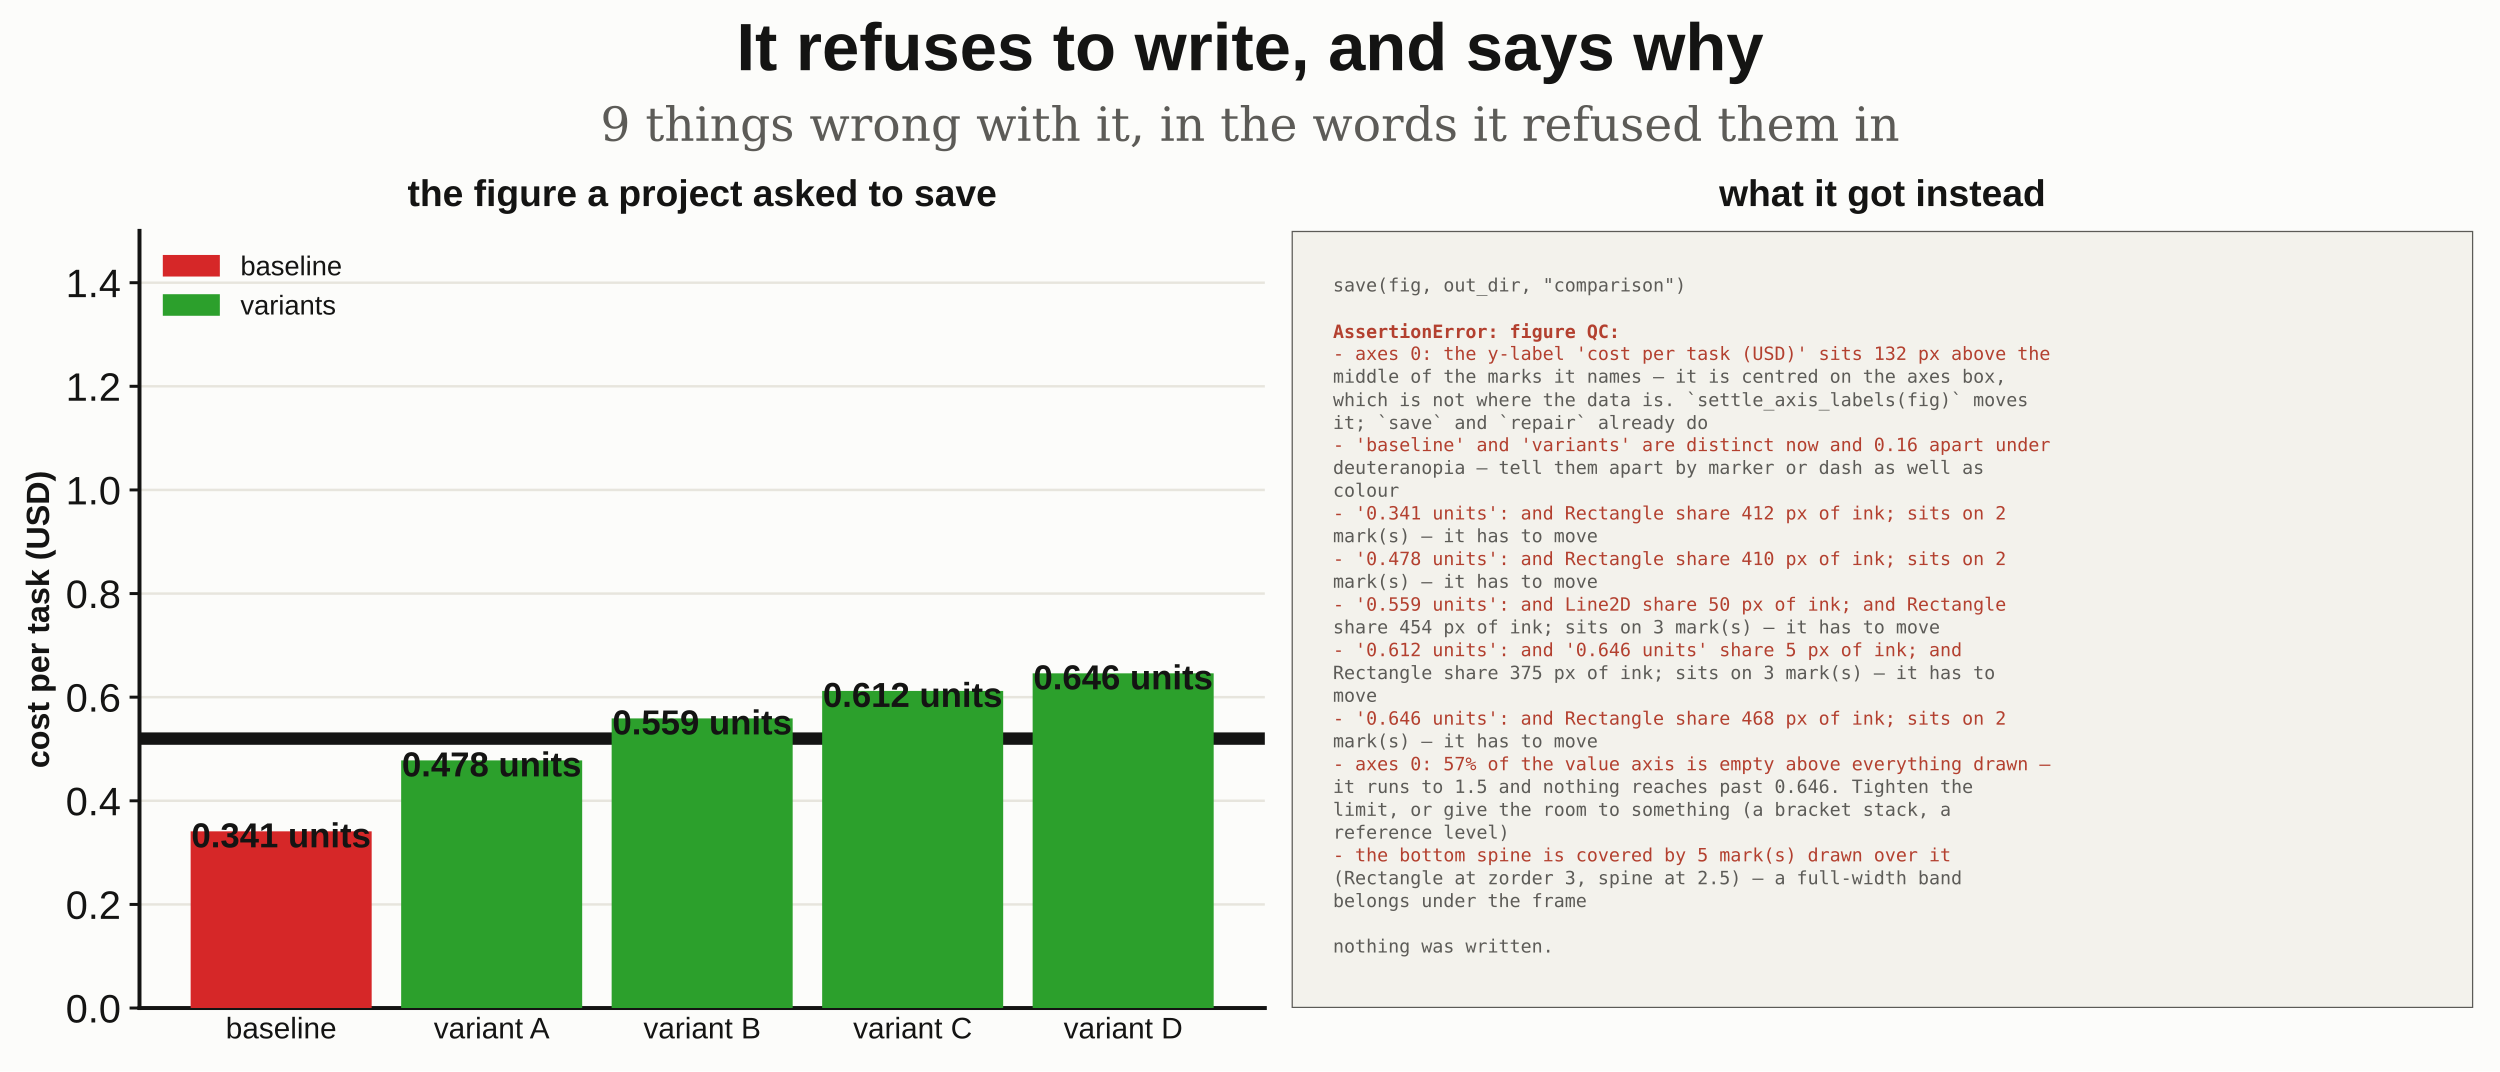
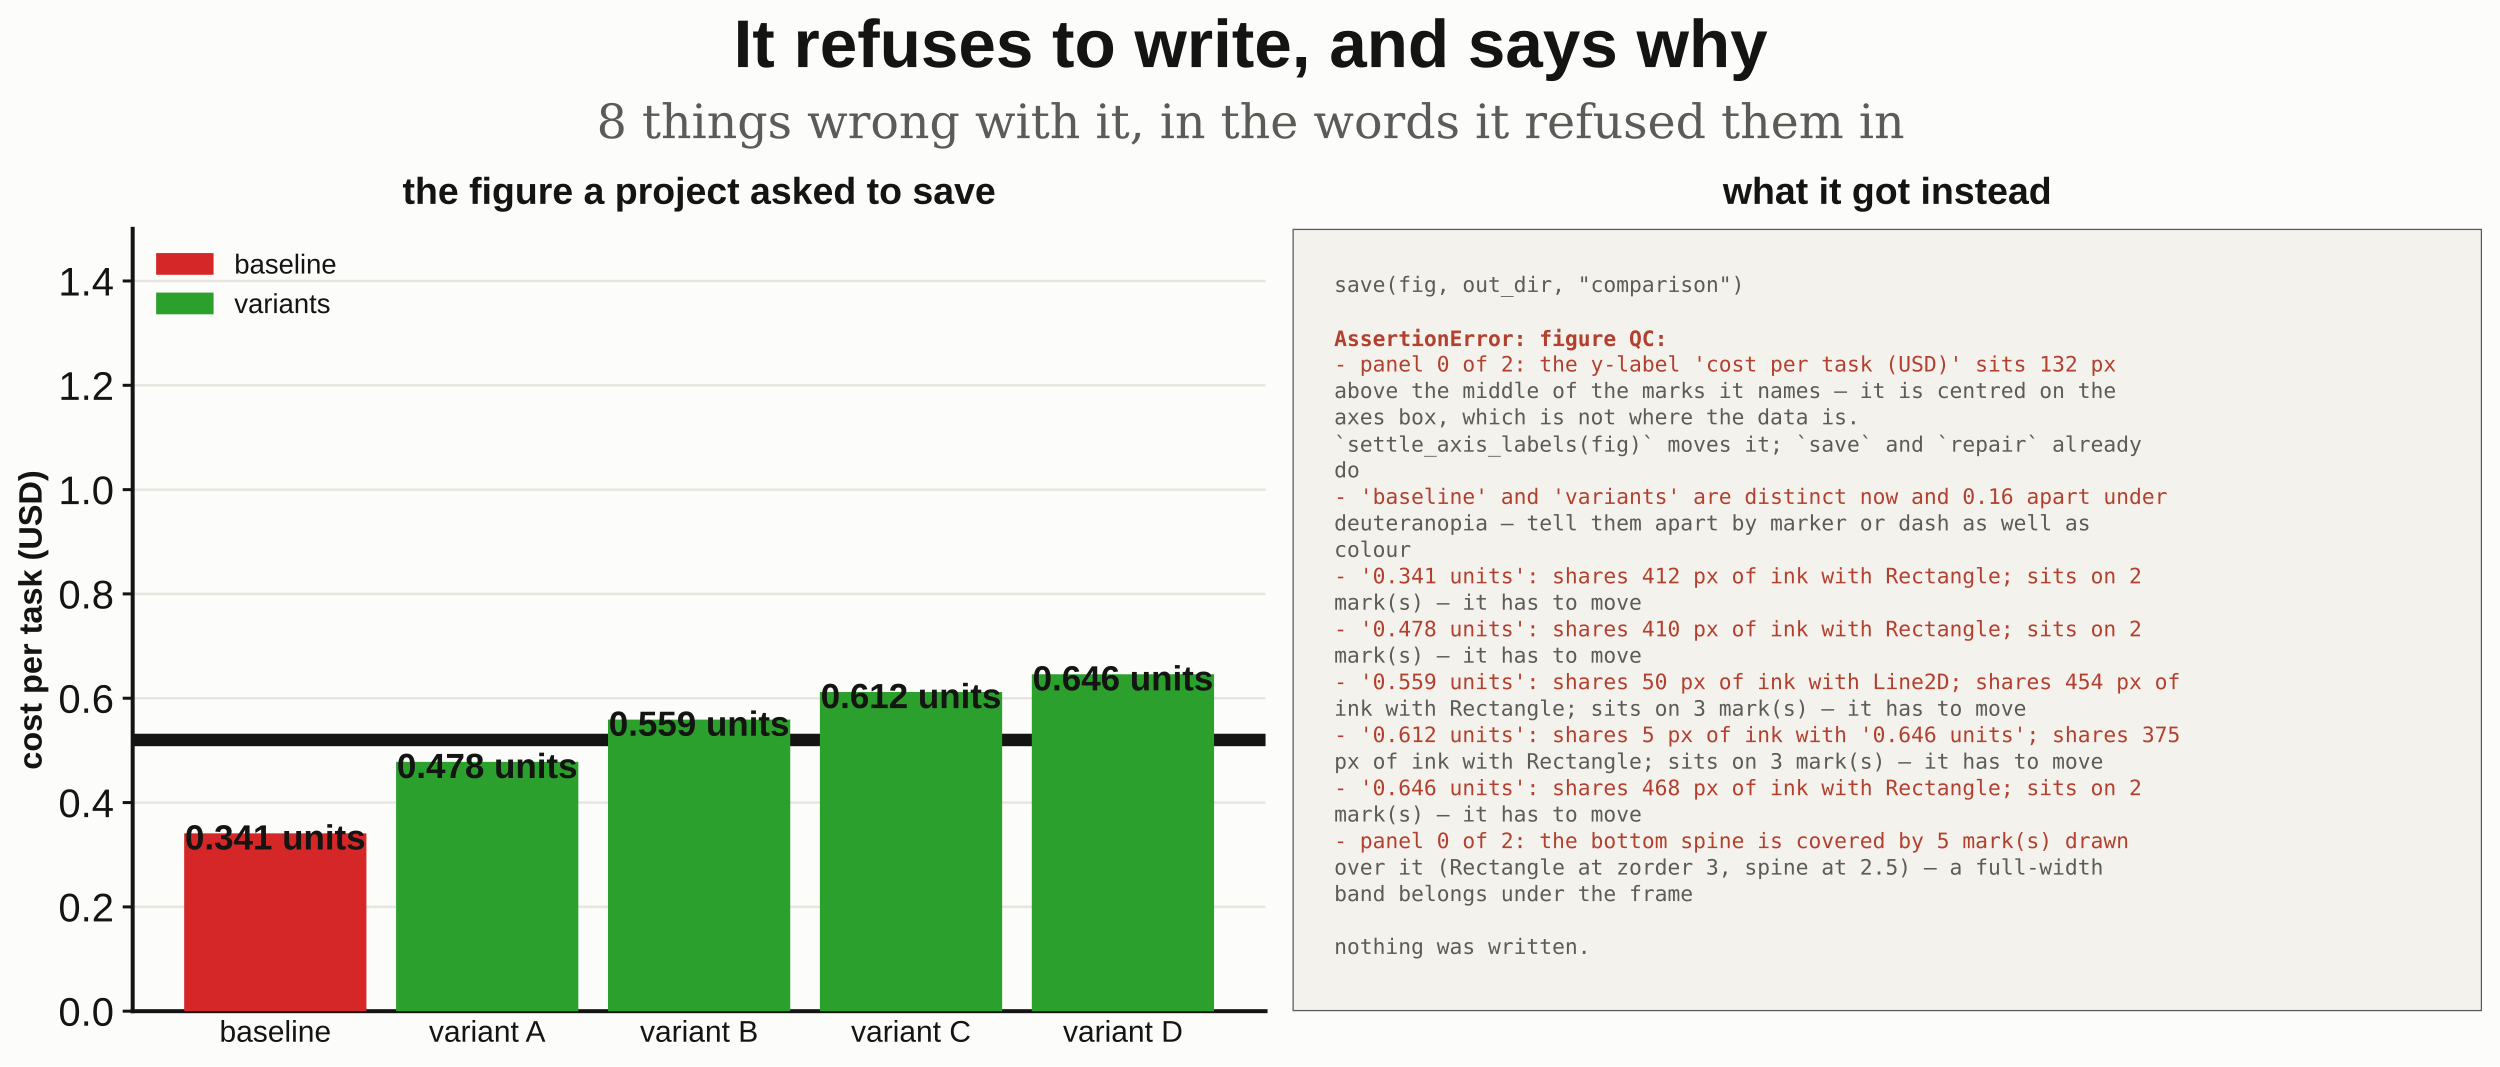
- <svg xmlns="http://www.w3.org/2000/svg" xmlns:xlink="http://www.w3.org/1999/xlink" width="1008pt" height="432pt" viewBox="0 0 1008 432" version="1.1">
+ <svg xmlns="http://www.w3.org/2000/svg" xmlns:xlink="http://www.w3.org/1999/xlink" width="1001.296pt" height="426.96pt" viewBox="0 0 1001.296 426.96" version="1.1">
  <defs>
    <style type="text/css">*{stroke-linejoin: round; stroke-linecap: butt}</style>
  </defs>
  <g id="figure_1">
    <g id="patch_1">
-       <path d="M 0 432  L 1008 432  L 1008 0  L 0 0  z " style="fill: #fcfcfa" />
+       <path d="M 0 426.96  L 1001.296 426.96  L 1001.296 0  L 0 0  z " style="fill: #fcfcfa" />
    </g>
    <g id="axes_1">
      <g id="patch_2">
-         <path d="M 56.244 406.438  L 509.979 406.438  L 509.979 93.092  L 56.244 93.092  z " style="fill: #fcfcfa" />
+         <path d="M 53.14 404.998  L 506.875 404.998  L 506.875 91.652  L 53.14 91.652  z " style="fill: #fcfcfa" />
      </g>
      <g id="matplotlib.axis_1">
        <g id="xtick_1">
          <g id="line2d_1" />
          <g id="text_1">
-             <text style="font-size: 12px; font-family: 'Arial', 'Verdana', 'DejaVu Sans', sans-serif; text-anchor: middle; fill: #141413" x="113.364" y="418.675" transform="rotate(-0 113.3643 418.6746)">baseline</text>
+             <text style="font-size: 12px; font-family: 'Arial', 'Verdana', 'DejaVu Sans', sans-serif; text-anchor: middle; fill: #141413" x="110.26" y="417.235" transform="rotate(-0 110.2604 417.2346)">baseline</text>
          </g>
        </g>
        <g id="xtick_2">
          <g id="line2d_2" />
          <g id="text_2">
-             <text style="font-size: 12px; font-family: 'Arial', 'Verdana', 'DejaVu Sans', sans-serif; text-anchor: middle; fill: #141413" x="198.238" y="418.675" transform="rotate(-0 198.2379 418.6746)">variant A</text>
+             <text style="font-size: 12px; font-family: 'Arial', 'Verdana', 'DejaVu Sans', sans-serif; text-anchor: middle; fill: #141413" x="195.134" y="417.235" transform="rotate(-0 195.134 417.2346)">variant A</text>
          </g>
        </g>
        <g id="xtick_3">
          <g id="line2d_3" />
          <g id="text_3">
-             <text style="font-size: 12px; font-family: 'Arial', 'Verdana', 'DejaVu Sans', sans-serif; text-anchor: middle; fill: #141413" x="283.112" y="418.675" transform="rotate(-0 283.1116 418.6746)">variant B</text>
+             <text style="font-size: 12px; font-family: 'Arial', 'Verdana', 'DejaVu Sans', sans-serif; text-anchor: middle; fill: #141413" x="280.008" y="417.235" transform="rotate(-0 280.0077 417.2346)">variant B</text>
          </g>
        </g>
        <g id="xtick_4">
          <g id="line2d_4" />
          <g id="text_4">
-             <text style="font-size: 12px; font-family: 'Arial', 'Verdana', 'DejaVu Sans', sans-serif; text-anchor: middle; fill: #141413" x="367.985" y="418.675" transform="rotate(-0 367.9852 418.6746)">variant C</text>
+             <text style="font-size: 12px; font-family: 'Arial', 'Verdana', 'DejaVu Sans', sans-serif; text-anchor: middle; fill: #141413" x="364.881" y="417.235" transform="rotate(-0 364.8813 417.2346)">variant C</text>
          </g>
        </g>
        <g id="xtick_5">
          <g id="line2d_5" />
          <g id="text_5">
-             <text style="font-size: 12px; font-family: 'Arial', 'Verdana', 'DejaVu Sans', sans-serif; text-anchor: middle; fill: #141413" x="452.859" y="418.675" transform="rotate(-0 452.8589 418.6746)">variant D</text>
+             <text style="font-size: 12px; font-family: 'Arial', 'Verdana', 'DejaVu Sans', sans-serif; text-anchor: middle; fill: #141413" x="449.755" y="417.235" transform="rotate(-0 449.755 417.2346)">variant D</text>
          </g>
        </g>
      </g>
      <g id="matplotlib.axis_2">
        <g id="ytick_1">
          <g id="line2d_6">
-             <path d="M 56.244 406.438  L 509.979 406.438  " clip-path="url(#p9583c2fc2c)" style="fill: none; stroke: #e7e5dd; stroke-linecap: square" />
+             <path d="M 53.14 404.998  L 506.875 404.998  " clip-path="url(#pfe6f970e24)" style="fill: none; stroke: #e7e5dd; stroke-linecap: square" />
          </g>
          <g id="line2d_7">
            <defs>
              <path id="m5bc738e78b" d="M 0 0  L -4 0  " style="stroke: #141413; stroke-width: 1.2" />
            </defs>
            <g>
-               <use xlink:href="#m5bc738e78b" x="56.244" y="406.438" style="fill: #141413; stroke: #141413; stroke-width: 1.2" />
+               <use xlink:href="#m5bc738e78b" x="53.14" y="404.998" style="fill: #141413; stroke: #141413; stroke-width: 1.2" />
            </g>
          </g>
          <g id="text_6">
-             <text style="font-size: 16px; font-family: 'Arial', 'Verdana', 'DejaVu Sans', sans-serif; text-anchor: end; fill: #141413" x="48.744" y="412.262" transform="rotate(-0 48.74435 412.2625)">0.0</text>
+             <text style="font-size: 16px; font-family: 'Arial', 'Verdana', 'DejaVu Sans', sans-serif; text-anchor: end; fill: #141413" x="45.64" y="410.822" transform="rotate(-0 45.64045 410.8225)">0.0</text>
          </g>
        </g>
        <g id="ytick_2">
          <g id="line2d_8">
-             <path d="M 56.244 364.659  L 509.979 364.659  " clip-path="url(#p9583c2fc2c)" style="fill: none; stroke: #e7e5dd; stroke-linecap: square" />
+             <path d="M 53.14 363.219  L 506.875 363.219  " clip-path="url(#pfe6f970e24)" style="fill: none; stroke: #e7e5dd; stroke-linecap: square" />
          </g>
          <g id="line2d_9">
            <g>
-               <use xlink:href="#m5bc738e78b" x="56.244" y="364.659" style="fill: #141413; stroke: #141413; stroke-width: 1.2" />
+               <use xlink:href="#m5bc738e78b" x="53.14" y="363.219" style="fill: #141413; stroke: #141413; stroke-width: 1.2" />
            </g>
          </g>
          <g id="text_7">
-             <text style="font-size: 16px; font-family: 'Arial', 'Verdana', 'DejaVu Sans', sans-serif; text-anchor: end; fill: #141413" x="48.744" y="370.483" transform="rotate(-0 48.74435 370.483)">0.2</text>
+             <text style="font-size: 16px; font-family: 'Arial', 'Verdana', 'DejaVu Sans', sans-serif; text-anchor: end; fill: #141413" x="45.64" y="369.043" transform="rotate(-0 45.64045 369.043)">0.2</text>
          </g>
        </g>
        <g id="ytick_3">
          <g id="line2d_10">
-             <path d="M 56.244 322.879  L 509.979 322.879  " clip-path="url(#p9583c2fc2c)" style="fill: none; stroke: #e7e5dd; stroke-linecap: square" />
+             <path d="M 53.14 321.439  L 506.875 321.439  " clip-path="url(#pfe6f970e24)" style="fill: none; stroke: #e7e5dd; stroke-linecap: square" />
          </g>
          <g id="line2d_11">
            <g>
-               <use xlink:href="#m5bc738e78b" x="56.244" y="322.879" style="fill: #141413; stroke: #141413; stroke-width: 1.2" />
+               <use xlink:href="#m5bc738e78b" x="53.14" y="321.439" style="fill: #141413; stroke: #141413; stroke-width: 1.2" />
            </g>
          </g>
          <g id="text_8">
-             <text style="font-size: 16px; font-family: 'Arial', 'Verdana', 'DejaVu Sans', sans-serif; text-anchor: end; fill: #141413" x="48.744" y="328.704" transform="rotate(-0 48.74435 328.7035)">0.4</text>
+             <text style="font-size: 16px; font-family: 'Arial', 'Verdana', 'DejaVu Sans', sans-serif; text-anchor: end; fill: #141413" x="45.64" y="327.264" transform="rotate(-0 45.64045 327.2635)">0.4</text>
          </g>
        </g>
        <g id="ytick_4">
          <g id="line2d_12">
-             <path d="M 56.244 281.1  L 509.979 281.1  " clip-path="url(#p9583c2fc2c)" style="fill: none; stroke: #e7e5dd; stroke-linecap: square" />
+             <path d="M 53.14 279.66  L 506.875 279.66  " clip-path="url(#pfe6f970e24)" style="fill: none; stroke: #e7e5dd; stroke-linecap: square" />
          </g>
          <g id="line2d_13">
            <g>
-               <use xlink:href="#m5bc738e78b" x="56.244" y="281.1" style="fill: #141413; stroke: #141413; stroke-width: 1.2" />
+               <use xlink:href="#m5bc738e78b" x="53.14" y="279.66" style="fill: #141413; stroke: #141413; stroke-width: 1.2" />
            </g>
          </g>
          <g id="text_9">
-             <text style="font-size: 16px; font-family: 'Arial', 'Verdana', 'DejaVu Sans', sans-serif; text-anchor: end; fill: #141413" x="48.744" y="286.924" transform="rotate(-0 48.74435 286.924)">0.6</text>
+             <text style="font-size: 16px; font-family: 'Arial', 'Verdana', 'DejaVu Sans', sans-serif; text-anchor: end; fill: #141413" x="45.64" y="285.484" transform="rotate(-0 45.64045 285.484)">0.6</text>
          </g>
        </g>
        <g id="ytick_5">
          <g id="line2d_14">
-             <path d="M 56.244 239.32  L 509.979 239.32  " clip-path="url(#p9583c2fc2c)" style="fill: none; stroke: #e7e5dd; stroke-linecap: square" />
+             <path d="M 53.14 237.88  L 506.875 237.88  " clip-path="url(#pfe6f970e24)" style="fill: none; stroke: #e7e5dd; stroke-linecap: square" />
          </g>
          <g id="line2d_15">
            <g>
-               <use xlink:href="#m5bc738e78b" x="56.244" y="239.32" style="fill: #141413; stroke: #141413; stroke-width: 1.2" />
+               <use xlink:href="#m5bc738e78b" x="53.14" y="237.88" style="fill: #141413; stroke: #141413; stroke-width: 1.2" />
            </g>
          </g>
          <g id="text_10">
-             <text style="font-size: 16px; font-family: 'Arial', 'Verdana', 'DejaVu Sans', sans-serif; text-anchor: end; fill: #141413" x="48.744" y="245.145" transform="rotate(-0 48.74435 245.1446)">0.8</text>
+             <text style="font-size: 16px; font-family: 'Arial', 'Verdana', 'DejaVu Sans', sans-serif; text-anchor: end; fill: #141413" x="45.64" y="243.705" transform="rotate(-0 45.64045 243.7046)">0.8</text>
          </g>
        </g>
        <g id="ytick_6">
          <g id="line2d_16">
-             <path d="M 56.244 197.541  L 509.979 197.541  " clip-path="url(#p9583c2fc2c)" style="fill: none; stroke: #e7e5dd; stroke-linecap: square" />
+             <path d="M 53.14 196.101  L 506.875 196.101  " clip-path="url(#pfe6f970e24)" style="fill: none; stroke: #e7e5dd; stroke-linecap: square" />
          </g>
          <g id="line2d_17">
            <g>
-               <use xlink:href="#m5bc738e78b" x="56.244" y="197.541" style="fill: #141413; stroke: #141413; stroke-width: 1.2" />
+               <use xlink:href="#m5bc738e78b" x="53.14" y="196.101" style="fill: #141413; stroke: #141413; stroke-width: 1.2" />
            </g>
          </g>
          <g id="text_11">
-             <text style="font-size: 16px; font-family: 'Arial', 'Verdana', 'DejaVu Sans', sans-serif; text-anchor: end; fill: #141413" x="48.744" y="203.365" transform="rotate(-0 48.74435 203.3651)">1.0</text>
+             <text style="font-size: 16px; font-family: 'Arial', 'Verdana', 'DejaVu Sans', sans-serif; text-anchor: end; fill: #141413" x="45.64" y="201.925" transform="rotate(-0 45.64045 201.9251)">1.0</text>
          </g>
        </g>
        <g id="ytick_7">
          <g id="line2d_18">
-             <path d="M 56.244 155.761  L 509.979 155.761  " clip-path="url(#p9583c2fc2c)" style="fill: none; stroke: #e7e5dd; stroke-linecap: square" />
+             <path d="M 53.14 154.321  L 506.875 154.321  " clip-path="url(#pfe6f970e24)" style="fill: none; stroke: #e7e5dd; stroke-linecap: square" />
          </g>
          <g id="line2d_19">
            <g>
-               <use xlink:href="#m5bc738e78b" x="56.244" y="155.761" style="fill: #141413; stroke: #141413; stroke-width: 1.2" />
+               <use xlink:href="#m5bc738e78b" x="53.14" y="154.321" style="fill: #141413; stroke: #141413; stroke-width: 1.2" />
            </g>
          </g>
          <g id="text_12">
-             <text style="font-size: 16px; font-family: 'Arial', 'Verdana', 'DejaVu Sans', sans-serif; text-anchor: end; fill: #141413" x="48.744" y="161.586" transform="rotate(-0 48.74435 161.5856)">1.2</text>
+             <text style="font-size: 16px; font-family: 'Arial', 'Verdana', 'DejaVu Sans', sans-serif; text-anchor: end; fill: #141413" x="45.64" y="160.146" transform="rotate(-0 45.64045 160.1456)">1.2</text>
          </g>
        </g>
        <g id="ytick_8">
          <g id="line2d_20">
-             <path d="M 56.244 113.982  L 509.979 113.982  " clip-path="url(#p9583c2fc2c)" style="fill: none; stroke: #e7e5dd; stroke-linecap: square" />
+             <path d="M 53.14 112.542  L 506.875 112.542  " clip-path="url(#pfe6f970e24)" style="fill: none; stroke: #e7e5dd; stroke-linecap: square" />
          </g>
          <g id="line2d_21">
            <g>
-               <use xlink:href="#m5bc738e78b" x="56.244" y="113.982" style="fill: #141413; stroke: #141413; stroke-width: 1.2" />
+               <use xlink:href="#m5bc738e78b" x="53.14" y="112.542" style="fill: #141413; stroke: #141413; stroke-width: 1.2" />
            </g>
          </g>
          <g id="text_13">
-             <text style="font-size: 16px; font-family: 'Arial', 'Verdana', 'DejaVu Sans', sans-serif; text-anchor: end; fill: #141413" x="48.744" y="119.806" transform="rotate(-0 48.74435 119.8061)">1.4</text>
+             <text style="font-size: 16px; font-family: 'Arial', 'Verdana', 'DejaVu Sans', sans-serif; text-anchor: end; fill: #141413" x="45.64" y="118.366" transform="rotate(-0 45.64045 118.3661)">1.4</text>
          </g>
        </g>
        <g id="text_14">
-           <text style="font-weight: 700; font-size: 13px; font-family: 'Arial', 'Verdana', 'DejaVu Sans', sans-serif; text-anchor: middle; fill: #141413" x="19.768" y="249.765" transform="rotate(-90 19.76826 249.7652)">cost per task (USD)</text>
+           <text style="font-weight: 700; font-size: 13px; font-family: 'Arial', 'Verdana', 'DejaVu Sans', sans-serif; text-anchor: middle; fill: #141413" x="16.664" y="248.325" transform="rotate(-90 16.66436 248.3252)">cost per task (USD)</text>
        </g>
      </g>
      <g id="line2d_22">
-         <path d="M 56.244 297.812  L 509.979 297.812  " clip-path="url(#p9583c2fc2c)" style="fill: none; stroke: #141413; stroke-width: 5; stroke-linecap: square" />
+         <path d="M 53.14 296.372  L 506.875 296.372  " clip-path="url(#pfe6f970e24)" style="fill: none; stroke: #141413; stroke-width: 5; stroke-linecap: square" />
      </g>
      <g id="patch_3">
-         <path d="M 56.244 406.438  L 56.244 93.092  " style="fill: none; stroke: #141413; stroke-width: 1.6; stroke-linejoin: miter; stroke-linecap: square" />
+         <path d="M 53.14 404.998  L 53.14 91.652  " style="fill: none; stroke: #141413; stroke-width: 1.6; stroke-linejoin: miter; stroke-linecap: square" />
      </g>
      <g id="patch_4">
-         <path d="M 56.244 406.438  L 509.979 406.438  " style="fill: none; stroke: #141413; stroke-width: 1.6; stroke-linejoin: miter; stroke-linecap: square" />
+         <path d="M 53.14 404.998  L 506.875 404.998  " style="fill: none; stroke: #141413; stroke-width: 1.6; stroke-linejoin: miter; stroke-linecap: square" />
      </g>
      <g id="patch_5">
-         <path d="M 76.869 406.438  L 149.86 406.438  L 149.86 335.204  L 76.869 335.204  z " clip-path="url(#p9583c2fc2c)" style="fill: #d62728" />
+         <path d="M 73.765 404.998  L 146.756 404.998  L 146.756 333.764  L 73.765 333.764  z " clip-path="url(#pfe6f970e24)" style="fill: #d62728" />
      </g>
      <g id="patch_6">
-         <path d="M 161.742 406.438  L 234.734 406.438  L 234.734 306.585  L 161.742 306.585  z " clip-path="url(#p9583c2fc2c)" style="fill: #2ca02c" />
+         <path d="M 158.638 404.998  L 231.63 404.998  L 231.63 305.145  L 158.638 305.145  z " clip-path="url(#pfe6f970e24)" style="fill: #2ca02c" />
      </g>
      <g id="patch_7">
-         <path d="M 246.616 406.438  L 319.607 406.438  L 319.607 289.665  L 246.616 289.665  z " clip-path="url(#p9583c2fc2c)" style="fill: #2ca02c" />
+         <path d="M 243.512 404.998  L 316.503 404.998  L 316.503 288.225  L 243.512 288.225  z " clip-path="url(#pfe6f970e24)" style="fill: #2ca02c" />
      </g>
      <g id="patch_8">
-         <path d="M 331.49 406.438  L 404.481 406.438  L 404.481 278.593  L 331.49 278.593  z " clip-path="url(#p9583c2fc2c)" style="fill: #2ca02c" />
+         <path d="M 328.386 404.998  L 401.377 404.998  L 401.377 277.153  L 328.386 277.153  z " clip-path="url(#pfe6f970e24)" style="fill: #2ca02c" />
      </g>
      <g id="patch_9">
-         <path d="M 416.363 406.438  L 489.355 406.438  L 489.355 271.491  L 416.363 271.491  z " clip-path="url(#p9583c2fc2c)" style="fill: #2ca02c" />
+         <path d="M 413.259 404.998  L 486.251 404.998  L 486.251 270.051  L 413.259 270.051  z " clip-path="url(#pfe6f970e24)" style="fill: #2ca02c" />
      </g>
      <g id="text_15">
-         <text style="font-weight: 700; font-size: 15px; font-family: 'Arial', 'Verdana', 'DejaVu Sans', sans-serif; text-anchor: middle; fill: #141413" x="283.112" y="83.092" transform="rotate(-0 283.1116 83.09215)">the figure a project asked to save</text>
+         <text style="font-weight: 700; font-size: 15px; font-family: 'Arial', 'Verdana', 'DejaVu Sans', sans-serif; text-anchor: middle; fill: #141413" x="280.008" y="81.652" transform="rotate(-0 280.0077 81.65215)">the figure a project asked to save</text>
      </g>
      <g id="text_16">
-         <text style="font-weight: 700; font-size: 14px; font-family: 'Arial', 'Verdana', 'DejaVu Sans', sans-serif; text-anchor: middle; fill: #141413" x="113.364" y="341.658" transform="rotate(-0 113.3643 341.6584)">0.341 units</text>
+         <text style="font-weight: 700; font-size: 14px; font-family: 'Arial', 'Verdana', 'DejaVu Sans', sans-serif; text-anchor: middle; fill: #141413" x="110.26" y="340.218" transform="rotate(-0 110.2604 340.2184)">0.341 units</text>
      </g>
      <g id="text_17">
-         <text style="font-weight: 700; font-size: 14px; font-family: 'Arial', 'Verdana', 'DejaVu Sans', sans-serif; text-anchor: middle; fill: #141413" x="198.238" y="313.039" transform="rotate(-0 198.2379 313.0394)">0.478 units</text>
+         <text style="font-weight: 700; font-size: 14px; font-family: 'Arial', 'Verdana', 'DejaVu Sans', sans-serif; text-anchor: middle; fill: #141413" x="195.134" y="311.599" transform="rotate(-0 195.134 311.5994)">0.478 units</text>
      </g>
      <g id="text_18">
-         <text style="font-weight: 700; font-size: 14px; font-family: 'Arial', 'Verdana', 'DejaVu Sans', sans-serif; text-anchor: middle; fill: #141413" x="283.112" y="296.119" transform="rotate(-0 283.1116 296.1187)">0.559 units</text>
+         <text style="font-weight: 700; font-size: 14px; font-family: 'Arial', 'Verdana', 'DejaVu Sans', sans-serif; text-anchor: middle; fill: #141413" x="280.008" y="294.679" transform="rotate(-0 280.0077 294.6787)">0.559 units</text>
      </g>
      <g id="text_19">
-         <text style="font-weight: 700; font-size: 14px; font-family: 'Arial', 'Verdana', 'DejaVu Sans', sans-serif; text-anchor: middle; fill: #141413" x="367.985" y="285.047" transform="rotate(-0 367.9852 285.0472)">0.612 units</text>
+         <text style="font-weight: 700; font-size: 14px; font-family: 'Arial', 'Verdana', 'DejaVu Sans', sans-serif; text-anchor: middle; fill: #141413" x="364.881" y="283.607" transform="rotate(-0 364.8813 283.6072)">0.612 units</text>
      </g>
      <g id="text_20">
-         <text style="font-weight: 700; font-size: 14px; font-family: 'Arial', 'Verdana', 'DejaVu Sans', sans-serif; text-anchor: middle; fill: #141413" x="452.859" y="277.945" transform="rotate(-0 452.8589 277.9446)">0.646 units</text>
+         <text style="font-weight: 700; font-size: 14px; font-family: 'Arial', 'Verdana', 'DejaVu Sans', sans-serif; text-anchor: middle; fill: #141413" x="449.755" y="276.505" transform="rotate(-0 449.755 276.5046)">0.646 units</text>
      </g>
      <g id="legend_1">
        <g id="patch_10">
-           <path d="M 66.144 111  L 88.144 111  L 88.144 103.3  L 66.144 103.3  z " style="fill: #d62728; stroke: #d62728; stroke-linejoin: miter" />
+           <path d="M 63.04 109.56  L 85.04 109.56  L 85.04 101.86  L 63.04 101.86  z " style="fill: #d62728; stroke: #d62728; stroke-linejoin: miter" />
        </g>
        <g id="text_21">
-           <text style="font-size: 11px; font-family: 'Arial', 'Verdana', 'DejaVu Sans', sans-serif; text-anchor: start; fill: #141413" x="96.944" y="111" transform="rotate(-0 96.94436 111.0005)">baseline</text>
+           <text style="font-size: 11px; font-family: 'Arial', 'Verdana', 'DejaVu Sans', sans-serif; text-anchor: start; fill: #141413" x="93.84" y="109.56" transform="rotate(-0 93.84045 109.5605)">baseline</text>
        </g>
        <g id="patch_11">
-           <path d="M 66.144 126.824  L 88.144 126.824  L 88.144 119.124  L 66.144 119.124  z " style="fill: #2ca02c; stroke: #2ca02c; stroke-linejoin: miter" />
+           <path d="M 63.04 125.384  L 85.04 125.384  L 85.04 117.684  L 63.04 117.684  z " style="fill: #2ca02c; stroke: #2ca02c; stroke-linejoin: miter" />
        </g>
        <g id="text_22">
-           <text style="font-size: 11px; font-family: 'Arial', 'Verdana', 'DejaVu Sans', sans-serif; text-anchor: start; fill: #141413" x="96.944" y="126.824" transform="rotate(-0 96.94436 126.8237)">variants</text>
+           <text style="font-size: 11px; font-family: 'Arial', 'Verdana', 'DejaVu Sans', sans-serif; text-anchor: start; fill: #141413" x="93.84" y="125.384" transform="rotate(-0 93.84045 125.3837)">variants</text>
        </g>
      </g>
    </g>
    <g id="axes_2">
      <g id="patch_12">
-         <path d="M 520.779 406.438  L 997.2 406.438  L 997.2 93.092  L 520.779 93.092  z " clip-path="url(#p94491c3f25)" style="fill: #f3f2ec; stroke: #5c5b57; stroke-linejoin: miter" />
+         <path d="M 517.675 404.998  L 994.096 404.998  L 994.096 91.652  L 517.675 91.652  z " clip-path="url(#pb8e2fad8b8)" style="fill: #f3f2ec; stroke: #5c5b57; stroke-linejoin: miter" />
      </g>
      <g id="text_23">
-         <text style="font-size: 7.392px; font-family: 'DejaVu Sans Mono', 'Bitstream Vera Sans Mono', 'Computer Modern Typewriter', 'Andale Mono', 'Nimbus Mono L', 'Courier New', 'Courier', 'Fixed', 'Terminal', monospace; text-anchor: start; fill: #5c5b57" x="537.454" y="117.51" transform="rotate(-0 537.4536 117.5097)">    save(fig, out_dir, "comparison")</text>
+         <text style="font-size: 8.529px; font-family: 'DejaVu Sans Mono', 'Bitstream Vera Sans Mono', 'Computer Modern Typewriter', 'Andale Mono', 'Nimbus Mono L', 'Courier New', 'Courier', 'Fixed', 'Terminal', monospace; text-anchor: start; fill: #5c5b57" x="534.35" y="116.934" transform="rotate(-0 534.3497 116.9338)">    save(fig, out_dir, "comparison")</text>
      </g>
      <g id="text_24">
-         <text style="font-weight: 700; font-size: 7.392px; font-family: 'DejaVu Sans Mono', 'Bitstream Vera Sans Mono', 'Computer Modern Typewriter', 'Andale Mono', 'Nimbus Mono L', 'Courier New', 'Courier', 'Fixed', 'Terminal', monospace; text-anchor: start; fill: #b3402f" x="537.454" y="136.285" transform="rotate(-0 537.4536 136.2854)">AssertionError: figure QC:</text>
+         <text style="font-weight: 700; font-size: 8.529px; font-family: 'DejaVu Sans Mono', 'Bitstream Vera Sans Mono', 'Computer Modern Typewriter', 'Andale Mono', 'Nimbus Mono L', 'Courier New', 'Courier', 'Fixed', 'Terminal', monospace; text-anchor: start; fill: #b3402f" x="534.35" y="138.598" transform="rotate(-0 534.3497 138.598)">AssertionError: figure QC:</text>
      </g>
      <g id="text_25">
-         <text style="font-size: 7.392px; font-family: 'DejaVu Sans Mono', 'Bitstream Vera Sans Mono', 'Computer Modern Typewriter', 'Andale Mono', 'Nimbus Mono L', 'Courier New', 'Courier', 'Fixed', 'Terminal', monospace; text-anchor: start; fill: #b3402f" x="537.454" y="145.123" transform="rotate(-0 537.4536 145.1234)">  - axes 0: the y-label 'cost per task (USD)' sits 132 px above the</text>
+         <text style="font-size: 8.529px; font-family: 'DejaVu Sans Mono', 'Bitstream Vera Sans Mono', 'Computer Modern Typewriter', 'Andale Mono', 'Nimbus Mono L', 'Courier New', 'Courier', 'Fixed', 'Terminal', monospace; text-anchor: start; fill: #b3402f" x="534.35" y="148.796" transform="rotate(-0 534.3497 148.7958)">  - panel 0 of 2: the y-label 'cost per task (USD)' sits 132 px</text>
      </g>
      <g id="text_26">
-         <text style="font-size: 7.392px; font-family: 'DejaVu Sans Mono', 'Bitstream Vera Sans Mono', 'Computer Modern Typewriter', 'Andale Mono', 'Nimbus Mono L', 'Courier New', 'Courier', 'Fixed', 'Terminal', monospace; text-anchor: start; fill: #5c5b57" x="537.454" y="154.315" transform="rotate(-0 537.4536 154.3149)">    middle of the marks it names — it is centred on the axes box,</text>
+         <text style="font-size: 8.529px; font-family: 'DejaVu Sans Mono', 'Bitstream Vera Sans Mono', 'Computer Modern Typewriter', 'Andale Mono', 'Nimbus Mono L', 'Courier New', 'Courier', 'Fixed', 'Terminal', monospace; text-anchor: start; fill: #5c5b57" x="534.35" y="159.401" transform="rotate(-0 534.3497 159.4014)">    above the middle of the marks it names — it is centred on the</text>
      </g>
      <g id="text_27">
-         <text style="font-size: 7.392px; font-family: 'DejaVu Sans Mono', 'Bitstream Vera Sans Mono', 'Computer Modern Typewriter', 'Andale Mono', 'Nimbus Mono L', 'Courier New', 'Courier', 'Fixed', 'Terminal', monospace; text-anchor: start; fill: #5c5b57" x="537.454" y="163.763" transform="rotate(-0 537.4536 163.7628)">    which is not where the data is. `settle_axis_labels(fig)` moves</text>
+         <text style="font-size: 8.529px; font-family: 'DejaVu Sans Mono', 'Bitstream Vera Sans Mono', 'Computer Modern Typewriter', 'Andale Mono', 'Nimbus Mono L', 'Courier New', 'Courier', 'Fixed', 'Terminal', monospace; text-anchor: start; fill: #5c5b57" x="534.35" y="169.962" transform="rotate(-0 534.3497 169.9616)">    axes box, which is not where the data is.</text>
      </g>
      <g id="text_28">
-         <text style="font-size: 7.392px; font-family: 'DejaVu Sans Mono', 'Bitstream Vera Sans Mono', 'Computer Modern Typewriter', 'Andale Mono', 'Nimbus Mono L', 'Courier New', 'Courier', 'Fixed', 'Terminal', monospace; text-anchor: start; fill: #5c5b57" x="537.454" y="172.954" transform="rotate(-0 537.4536 172.9543)">    it; `save` and `repair` already do</text>
+         <text style="font-size: 8.529px; font-family: 'DejaVu Sans Mono', 'Bitstream Vera Sans Mono', 'Computer Modern Typewriter', 'Andale Mono', 'Nimbus Mono L', 'Courier New', 'Courier', 'Fixed', 'Terminal', monospace; text-anchor: start; fill: #5c5b57" x="534.35" y="180.908" transform="rotate(-0 534.3497 180.9083)">    `settle_axis_labels(fig)` moves it; `save` and `repair` already</text>
      </g>
      <g id="text_29">
-         <text style="font-size: 7.392px; font-family: 'DejaVu Sans Mono', 'Bitstream Vera Sans Mono', 'Computer Modern Typewriter', 'Andale Mono', 'Nimbus Mono L', 'Courier New', 'Courier', 'Fixed', 'Terminal', monospace; text-anchor: start; fill: #b3402f" x="537.454" y="181.889" transform="rotate(-0 537.4536 181.8894)">  - 'baseline' and 'variants' are distinct now and 0.16 apart under</text>
+         <text style="font-size: 8.529px; font-family: 'DejaVu Sans Mono', 'Bitstream Vera Sans Mono', 'Computer Modern Typewriter', 'Andale Mono', 'Nimbus Mono L', 'Courier New', 'Courier', 'Fixed', 'Terminal', monospace; text-anchor: start; fill: #5c5b57" x="534.35" y="191.173" transform="rotate(-0 534.3497 191.1727)">    do</text>
      </g>
      <g id="text_30">
-         <text style="font-size: 7.392px; font-family: 'DejaVu Sans Mono', 'Bitstream Vera Sans Mono', 'Computer Modern Typewriter', 'Andale Mono', 'Nimbus Mono L', 'Courier New', 'Courier', 'Fixed', 'Terminal', monospace; text-anchor: start; fill: #5c5b57" x="537.454" y="191.081" transform="rotate(-0 537.4536 191.0808)">    deuteranopia — tell them apart by marker or dash as well as</text>
+         <text style="font-size: 8.529px; font-family: 'DejaVu Sans Mono', 'Bitstream Vera Sans Mono', 'Computer Modern Typewriter', 'Andale Mono', 'Nimbus Mono L', 'Courier New', 'Courier', 'Fixed', 'Terminal', monospace; text-anchor: start; fill: #b3402f" x="534.35" y="201.824" transform="rotate(-0 534.3497 201.8236)">  - 'baseline' and 'variants' are distinct now and 0.16 apart under</text>
      </g>
      <g id="text_31">
-         <text style="font-size: 7.392px; font-family: 'DejaVu Sans Mono', 'Bitstream Vera Sans Mono', 'Computer Modern Typewriter', 'Andale Mono', 'Nimbus Mono L', 'Courier New', 'Courier', 'Fixed', 'Terminal', monospace; text-anchor: start; fill: #5c5b57" x="537.454" y="200.272" transform="rotate(-0 537.4536 200.2723)">    colour</text>
+         <text style="font-size: 8.529px; font-family: 'DejaVu Sans Mono', 'Bitstream Vera Sans Mono', 'Computer Modern Typewriter', 'Andale Mono', 'Nimbus Mono L', 'Courier New', 'Courier', 'Fixed', 'Terminal', monospace; text-anchor: start; fill: #5c5b57" x="534.35" y="212.429" transform="rotate(-0 534.3497 212.4292)">    deuteranopia — tell them apart by marker or dash as well as</text>
      </g>
      <g id="text_32">
-         <text style="font-size: 7.392px; font-family: 'DejaVu Sans Mono', 'Bitstream Vera Sans Mono', 'Computer Modern Typewriter', 'Andale Mono', 'Nimbus Mono L', 'Courier New', 'Courier', 'Fixed', 'Terminal', monospace; text-anchor: start; fill: #b3402f" x="537.454" y="209.464" transform="rotate(-0 537.4536 209.4638)">  - '0.341 units': and Rectangle share 412 px of ink; sits on 2</text>
+         <text style="font-size: 8.529px; font-family: 'DejaVu Sans Mono', 'Bitstream Vera Sans Mono', 'Computer Modern Typewriter', 'Andale Mono', 'Nimbus Mono L', 'Courier New', 'Courier', 'Fixed', 'Terminal', monospace; text-anchor: start; fill: #5c5b57" x="534.35" y="223.035" transform="rotate(-0 534.3497 223.0347)">    colour</text>
      </g>
      <g id="text_33">
-         <text style="font-size: 7.392px; font-family: 'DejaVu Sans Mono', 'Bitstream Vera Sans Mono', 'Computer Modern Typewriter', 'Andale Mono', 'Nimbus Mono L', 'Courier New', 'Courier', 'Fixed', 'Terminal', monospace; text-anchor: start; fill: #5c5b57" x="537.454" y="218.616" transform="rotate(-0 537.4536 218.616)">    mark(s) — it has to move</text>
+         <text style="font-size: 8.529px; font-family: 'DejaVu Sans Mono', 'Bitstream Vera Sans Mono', 'Computer Modern Typewriter', 'Andale Mono', 'Nimbus Mono L', 'Courier New', 'Courier', 'Fixed', 'Terminal', monospace; text-anchor: start; fill: #b3402f" x="534.35" y="233.64" transform="rotate(-0 534.3497 233.6403)">  - '0.341 units': shares 412 px of ink with Rectangle; sits on 2</text>
      </g>
      <g id="text_34">
-         <text style="font-size: 7.392px; font-family: 'DejaVu Sans Mono', 'Bitstream Vera Sans Mono', 'Computer Modern Typewriter', 'Andale Mono', 'Nimbus Mono L', 'Courier New', 'Courier', 'Fixed', 'Terminal', monospace; text-anchor: start; fill: #b3402f" x="537.454" y="227.847" transform="rotate(-0 537.4536 227.8468)">  - '0.478 units': and Rectangle share 410 px of ink; sits on 2</text>
+         <text style="font-size: 8.529px; font-family: 'DejaVu Sans Mono', 'Bitstream Vera Sans Mono', 'Computer Modern Typewriter', 'Andale Mono', 'Nimbus Mono L', 'Courier New', 'Courier', 'Fixed', 'Terminal', monospace; text-anchor: start; fill: #5c5b57" x="534.35" y="244.201" transform="rotate(-0 534.3497 244.2005)">    mark(s) — it has to move</text>
      </g>
      <g id="text_35">
-         <text style="font-size: 7.392px; font-family: 'DejaVu Sans Mono', 'Bitstream Vera Sans Mono', 'Computer Modern Typewriter', 'Andale Mono', 'Nimbus Mono L', 'Courier New', 'Courier', 'Fixed', 'Terminal', monospace; text-anchor: start; fill: #5c5b57" x="537.454" y="236.999" transform="rotate(-0 537.4536 236.999)">    mark(s) — it has to move</text>
+         <text style="font-size: 8.529px; font-family: 'DejaVu Sans Mono', 'Bitstream Vera Sans Mono', 'Computer Modern Typewriter', 'Andale Mono', 'Nimbus Mono L', 'Courier New', 'Courier', 'Fixed', 'Terminal', monospace; text-anchor: start; fill: #b3402f" x="534.35" y="254.851" transform="rotate(-0 534.3497 254.8514)">  - '0.478 units': shares 410 px of ink with Rectangle; sits on 2</text>
      </g>
      <g id="text_36">
-         <text style="font-size: 7.392px; font-family: 'DejaVu Sans Mono', 'Bitstream Vera Sans Mono', 'Computer Modern Typewriter', 'Andale Mono', 'Nimbus Mono L', 'Courier New', 'Courier', 'Fixed', 'Terminal', monospace; text-anchor: start; fill: #b3402f" x="537.454" y="246.23" transform="rotate(-0 537.4536 246.2298)">  - '0.559 units': and Line2D share 50 px of ink; and Rectangle</text>
+         <text style="font-size: 8.529px; font-family: 'DejaVu Sans Mono', 'Bitstream Vera Sans Mono', 'Computer Modern Typewriter', 'Andale Mono', 'Nimbus Mono L', 'Courier New', 'Courier', 'Fixed', 'Terminal', monospace; text-anchor: start; fill: #5c5b57" x="534.35" y="265.412" transform="rotate(-0 534.3497 265.4117)">    mark(s) — it has to move</text>
      </g>
      <g id="text_37">
-         <text style="font-size: 7.392px; font-family: 'DejaVu Sans Mono', 'Bitstream Vera Sans Mono', 'Computer Modern Typewriter', 'Andale Mono', 'Nimbus Mono L', 'Courier New', 'Courier', 'Fixed', 'Terminal', monospace; text-anchor: start; fill: #5c5b57" x="537.454" y="255.382" transform="rotate(-0 537.4536 255.382)">    share 454 px of ink; sits on 3 mark(s) — it has to move</text>
+         <text style="font-size: 8.529px; font-family: 'DejaVu Sans Mono', 'Bitstream Vera Sans Mono', 'Computer Modern Typewriter', 'Andale Mono', 'Nimbus Mono L', 'Courier New', 'Courier', 'Fixed', 'Terminal', monospace; text-anchor: start; fill: #b3402f" x="534.35" y="276.017" transform="rotate(-0 534.3497 276.0172)">  - '0.559 units': shares 50 px of ink with Line2D; shares 454 px of</text>
      </g>
      <g id="text_38">
-         <text style="font-size: 7.392px; font-family: 'DejaVu Sans Mono', 'Bitstream Vera Sans Mono', 'Computer Modern Typewriter', 'Andale Mono', 'Nimbus Mono L', 'Courier New', 'Courier', 'Fixed', 'Terminal', monospace; text-anchor: start; fill: #b3402f" x="537.454" y="264.573" transform="rotate(-0 537.4536 264.5735)">  - '0.612 units': and '0.646 units' share 5 px of ink; and</text>
+         <text style="font-size: 8.529px; font-family: 'DejaVu Sans Mono', 'Bitstream Vera Sans Mono', 'Computer Modern Typewriter', 'Andale Mono', 'Nimbus Mono L', 'Courier New', 'Courier', 'Fixed', 'Terminal', monospace; text-anchor: start; fill: #5c5b57" x="534.35" y="286.668" transform="rotate(-0 534.3497 286.6681)">    ink with Rectangle; sits on 3 mark(s) — it has to move</text>
      </g>
      <g id="text_39">
-         <text style="font-size: 7.392px; font-family: 'DejaVu Sans Mono', 'Bitstream Vera Sans Mono', 'Computer Modern Typewriter', 'Andale Mono', 'Nimbus Mono L', 'Courier New', 'Courier', 'Fixed', 'Terminal', monospace; text-anchor: start; fill: #5c5b57" x="537.454" y="273.804" transform="rotate(-0 537.4536 273.8042)">    Rectangle share 375 px of ink; sits on 3 mark(s) — it has to</text>
+         <text style="font-size: 8.529px; font-family: 'DejaVu Sans Mono', 'Bitstream Vera Sans Mono', 'Computer Modern Typewriter', 'Andale Mono', 'Nimbus Mono L', 'Courier New', 'Courier', 'Fixed', 'Terminal', monospace; text-anchor: start; fill: #b3402f" x="534.35" y="297.228" transform="rotate(-0 534.3497 297.2283)">  - '0.612 units': shares 5 px of ink with '0.646 units'; shares 375</text>
      </g>
      <g id="text_40">
-         <text style="font-size: 7.392px; font-family: 'DejaVu Sans Mono', 'Bitstream Vera Sans Mono', 'Computer Modern Typewriter', 'Andale Mono', 'Nimbus Mono L', 'Courier New', 'Courier', 'Fixed', 'Terminal', monospace; text-anchor: start; fill: #5c5b57" x="537.454" y="282.956" transform="rotate(-0 537.4536 282.9559)">    move</text>
+         <text style="font-size: 8.529px; font-family: 'DejaVu Sans Mono', 'Bitstream Vera Sans Mono', 'Computer Modern Typewriter', 'Andale Mono', 'Nimbus Mono L', 'Courier New', 'Courier', 'Fixed', 'Terminal', monospace; text-anchor: start; fill: #5c5b57" x="534.35" y="307.879" transform="rotate(-0 534.3497 307.8792)">    px of ink with Rectangle; sits on 3 mark(s) — it has to move</text>
      </g>
      <g id="text_41">
-         <text style="font-size: 7.392px; font-family: 'DejaVu Sans Mono', 'Bitstream Vera Sans Mono', 'Computer Modern Typewriter', 'Andale Mono', 'Nimbus Mono L', 'Courier New', 'Courier', 'Fixed', 'Terminal', monospace; text-anchor: start; fill: #b3402f" x="537.454" y="292.187" transform="rotate(-0 537.4536 292.1872)">  - '0.646 units': and Rectangle share 468 px of ink; sits on 2</text>
+         <text style="font-size: 8.529px; font-family: 'DejaVu Sans Mono', 'Bitstream Vera Sans Mono', 'Computer Modern Typewriter', 'Andale Mono', 'Nimbus Mono L', 'Courier New', 'Courier', 'Fixed', 'Terminal', monospace; text-anchor: start; fill: #b3402f" x="534.35" y="318.485" transform="rotate(-0 534.3497 318.4848)">  - '0.646 units': shares 468 px of ink with Rectangle; sits on 2</text>
      </g>
      <g id="text_42">
-         <text style="font-size: 7.392px; font-family: 'DejaVu Sans Mono', 'Bitstream Vera Sans Mono', 'Computer Modern Typewriter', 'Andale Mono', 'Nimbus Mono L', 'Courier New', 'Courier', 'Fixed', 'Terminal', monospace; text-anchor: start; fill: #5c5b57" x="537.454" y="301.339" transform="rotate(-0 537.4536 301.3394)">    mark(s) — it has to move</text>
+         <text style="font-size: 8.529px; font-family: 'DejaVu Sans Mono', 'Bitstream Vera Sans Mono', 'Computer Modern Typewriter', 'Andale Mono', 'Nimbus Mono L', 'Courier New', 'Courier', 'Fixed', 'Terminal', monospace; text-anchor: start; fill: #5c5b57" x="534.35" y="329.045" transform="rotate(-0 534.3497 329.045)">    mark(s) — it has to move</text>
      </g>
      <g id="text_43">
-         <text style="font-size: 7.392px; font-family: 'DejaVu Sans Mono', 'Bitstream Vera Sans Mono', 'Computer Modern Typewriter', 'Andale Mono', 'Nimbus Mono L', 'Courier New', 'Courier', 'Fixed', 'Terminal', monospace; text-anchor: start; fill: #b3402f" x="537.454" y="310.57" transform="rotate(-0 537.4536 310.5702)">  - axes 0: 57% of the value axis is empty above everything drawn —</text>
+         <text style="font-size: 8.529px; font-family: 'DejaVu Sans Mono', 'Bitstream Vera Sans Mono', 'Computer Modern Typewriter', 'Andale Mono', 'Nimbus Mono L', 'Courier New', 'Courier', 'Fixed', 'Terminal', monospace; text-anchor: start; fill: #b3402f" x="534.35" y="339.696" transform="rotate(-0 534.3497 339.6959)">  - panel 0 of 2: the bottom spine is covered by 5 mark(s) drawn</text>
      </g>
      <g id="text_44">
-         <text style="font-size: 7.392px; font-family: 'DejaVu Sans Mono', 'Bitstream Vera Sans Mono', 'Computer Modern Typewriter', 'Andale Mono', 'Nimbus Mono L', 'Courier New', 'Courier', 'Fixed', 'Terminal', monospace; text-anchor: start; fill: #5c5b57" x="537.454" y="319.722" transform="rotate(-0 537.4536 319.7224)">    it runs to 1.5 and nothing reaches past 0.646. Tighten the</text>
+         <text style="font-size: 8.529px; font-family: 'DejaVu Sans Mono', 'Bitstream Vera Sans Mono', 'Computer Modern Typewriter', 'Andale Mono', 'Nimbus Mono L', 'Courier New', 'Courier', 'Fixed', 'Terminal', monospace; text-anchor: start; fill: #5c5b57" x="534.35" y="350.301" transform="rotate(-0 534.3497 350.3015)">    over it (Rectangle at zorder 3, spine at 2.5) — a full-width</text>
      </g>
      <g id="text_45">
-         <text style="font-size: 7.392px; font-family: 'DejaVu Sans Mono', 'Bitstream Vera Sans Mono', 'Computer Modern Typewriter', 'Andale Mono', 'Nimbus Mono L', 'Courier New', 'Courier', 'Fixed', 'Terminal', monospace; text-anchor: start; fill: #5c5b57" x="537.454" y="328.953" transform="rotate(-0 537.4536 328.9531)">    limit, or give the room to something (a bracket stack, a</text>
+         <text style="font-size: 8.529px; font-family: 'DejaVu Sans Mono', 'Bitstream Vera Sans Mono', 'Computer Modern Typewriter', 'Andale Mono', 'Nimbus Mono L', 'Courier New', 'Courier', 'Fixed', 'Terminal', monospace; text-anchor: start; fill: #5c5b57" x="534.35" y="360.907" transform="rotate(-0 534.3497 360.907)">    band belongs under the frame</text>
      </g>
      <g id="text_46">
-         <text style="font-size: 7.392px; font-family: 'DejaVu Sans Mono', 'Bitstream Vera Sans Mono', 'Computer Modern Typewriter', 'Andale Mono', 'Nimbus Mono L', 'Courier New', 'Courier', 'Fixed', 'Terminal', monospace; text-anchor: start; fill: #5c5b57" x="537.454" y="338.145" transform="rotate(-0 537.4536 338.1446)">    reference level)</text>
+         <text style="font-size: 8.529px; font-family: 'DejaVu Sans Mono', 'Bitstream Vera Sans Mono', 'Computer Modern Typewriter', 'Andale Mono', 'Nimbus Mono L', 'Courier New', 'Courier', 'Fixed', 'Terminal', monospace; text-anchor: start; fill: #5c5b57" x="534.35" y="382.073" transform="rotate(-0 534.3497 382.0728)">nothing was written.</text>
      </g>
      <g id="text_47">
-         <text style="font-size: 7.392px; font-family: 'DejaVu Sans Mono', 'Bitstream Vera Sans Mono', 'Computer Modern Typewriter', 'Andale Mono', 'Nimbus Mono L', 'Courier New', 'Courier', 'Fixed', 'Terminal', monospace; text-anchor: start; fill: #b3402f" x="537.454" y="347.297" transform="rotate(-0 537.4536 347.2968)">  - the bottom spine is covered by 5 mark(s) drawn over it</text>
-       </g>
-       <g id="text_48">
-         <text style="font-size: 7.392px; font-family: 'DejaVu Sans Mono', 'Bitstream Vera Sans Mono', 'Computer Modern Typewriter', 'Andale Mono', 'Nimbus Mono L', 'Courier New', 'Courier', 'Fixed', 'Terminal', monospace; text-anchor: start; fill: #5c5b57" x="537.454" y="356.528" transform="rotate(-0 537.4536 356.5276)">    (Rectangle at zorder 3, spine at 2.5) — a full-width band</text>
-       </g>
-       <g id="text_49">
-         <text style="font-size: 7.392px; font-family: 'DejaVu Sans Mono', 'Bitstream Vera Sans Mono', 'Computer Modern Typewriter', 'Andale Mono', 'Nimbus Mono L', 'Courier New', 'Courier', 'Fixed', 'Terminal', monospace; text-anchor: start; fill: #5c5b57" x="537.454" y="365.719" transform="rotate(-0 537.4536 365.7191)">    belongs under the frame</text>
-       </g>
-       <g id="text_50">
-         <text style="font-size: 7.392px; font-family: 'DejaVu Sans Mono', 'Bitstream Vera Sans Mono', 'Computer Modern Typewriter', 'Andale Mono', 'Nimbus Mono L', 'Courier New', 'Courier', 'Fixed', 'Terminal', monospace; text-anchor: start; fill: #5c5b57" x="537.454" y="384.063" transform="rotate(-0 537.4536 384.0628)">nothing was written.</text>
-       </g>
-       <g id="text_51">
-         <text style="font-weight: 700; font-size: 15px; font-family: 'Arial', 'Verdana', 'DejaVu Sans', sans-serif; text-anchor: middle; fill: #141413" x="758.989" y="83.092" transform="rotate(-0 758.9894 83.09215)">what it got instead</text>
-       </g>
-     </g>
-     <g id="text_52">
-       <text style="font-weight: 700; font-size: 27px; font-family: 'Arial', 'Verdana', 'DejaVu Sans', sans-serif; text-anchor: middle; fill: #141413" x="504" y="28.297" transform="rotate(-0 504 28.29674)">It refuses to write, and says why</text>
-     </g>
-     <g id="text_53">
-       <text style="font-size: 19px; font-family: 'Georgia', 'DejaVu Serif', serif; text-anchor: middle; fill: #5c5b57" x="504" y="56.762" transform="rotate(-0 504 56.76172)">9 things wrong with it, in the words it refused them in</text>
+         <text style="font-weight: 700; font-size: 15px; font-family: 'Arial', 'Verdana', 'DejaVu Sans', sans-serif; text-anchor: middle; fill: #141413" x="755.886" y="81.652" transform="rotate(-0 755.8855 81.65215)">what it got instead</text>
+       </g>
+     </g>
+     <g id="text_48">
+       <text style="font-weight: 700; font-size: 27px; font-family: 'Arial', 'Verdana', 'DejaVu Sans', sans-serif; text-anchor: middle; fill: #141413" x="500.896" y="26.857" transform="rotate(-0 500.8961 26.85674)">It refuses to write, and says why</text>
+     </g>
+     <g id="text_49">
+       <text style="font-size: 19px; font-family: 'Georgia', 'DejaVu Serif', serif; text-anchor: middle; fill: #5c5b57" x="500.896" y="55.322" transform="rotate(-0 500.8961 55.32172)">8 things wrong with it, in the words it refused them in</text>
    </g>
  </g>
  <defs>
-     <clipPath id="p9583c2fc2c">
-       <rect x="56.244" y="93.092" width="453.734" height="313.346" />
+     <clipPath id="pfe6f970e24">
+       <rect x="53.14" y="91.652" width="453.734" height="313.346" />
    </clipPath>
-     <clipPath id="p94491c3f25">
-       <rect x="520.779" y="93.092" width="476.421" height="313.346" />
+     <clipPath id="pb8e2fad8b8">
+       <rect x="517.675" y="91.652" width="476.421" height="313.346" />
    </clipPath>
  </defs>
</svg>
